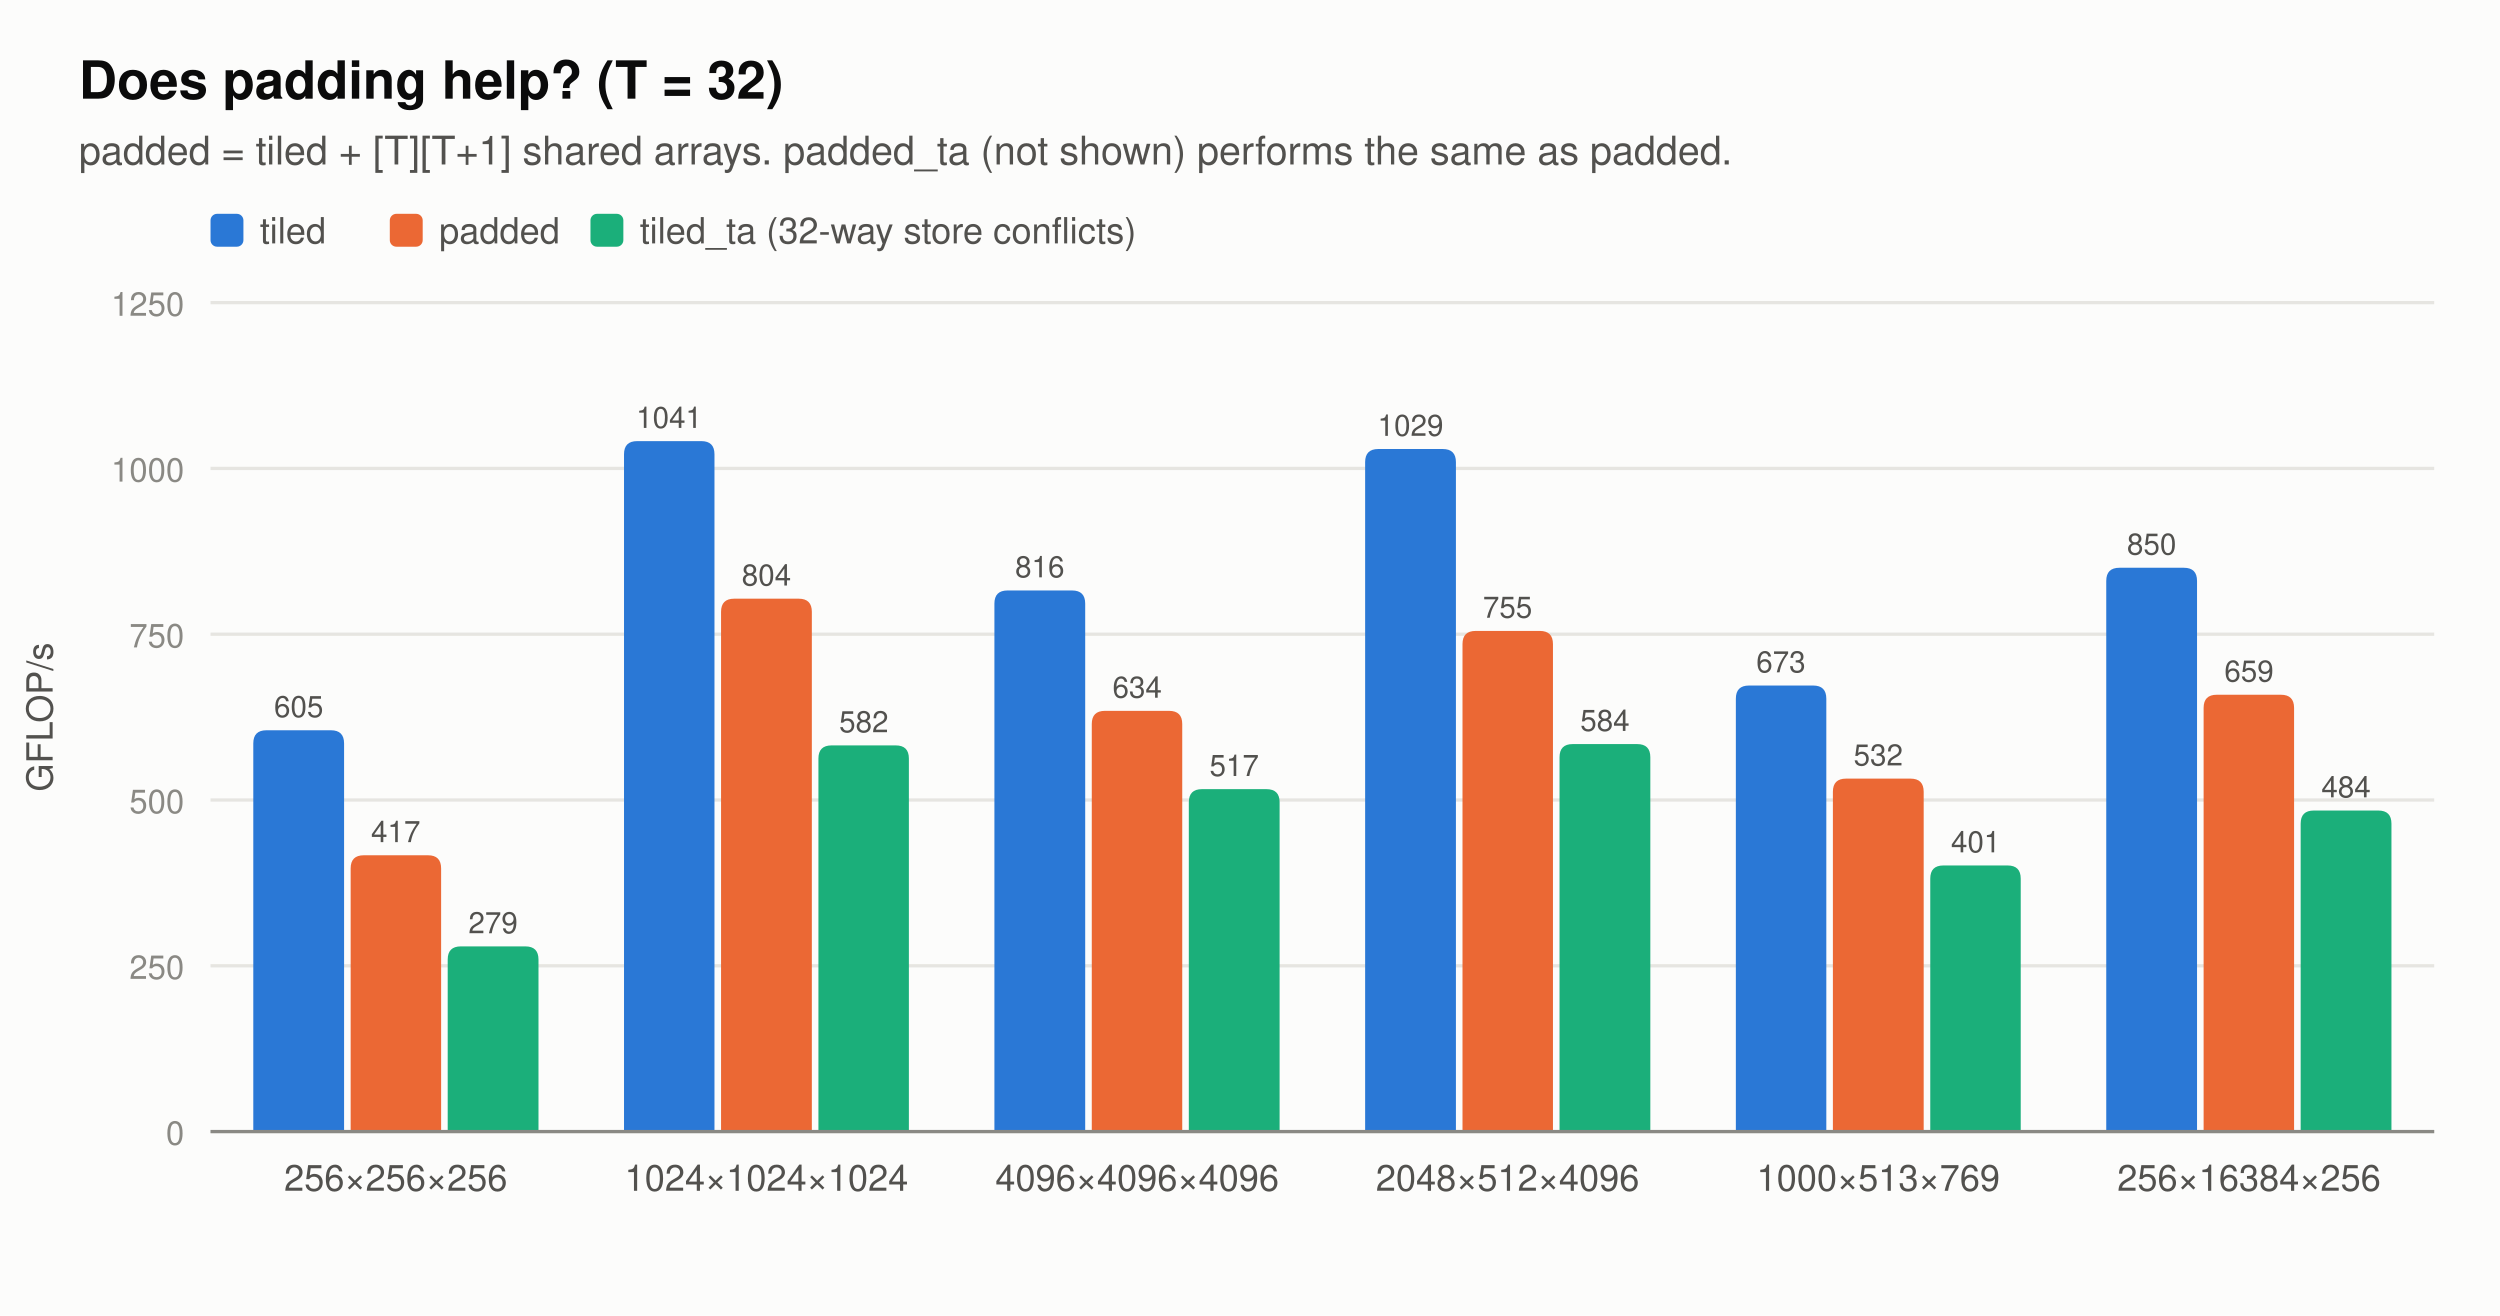
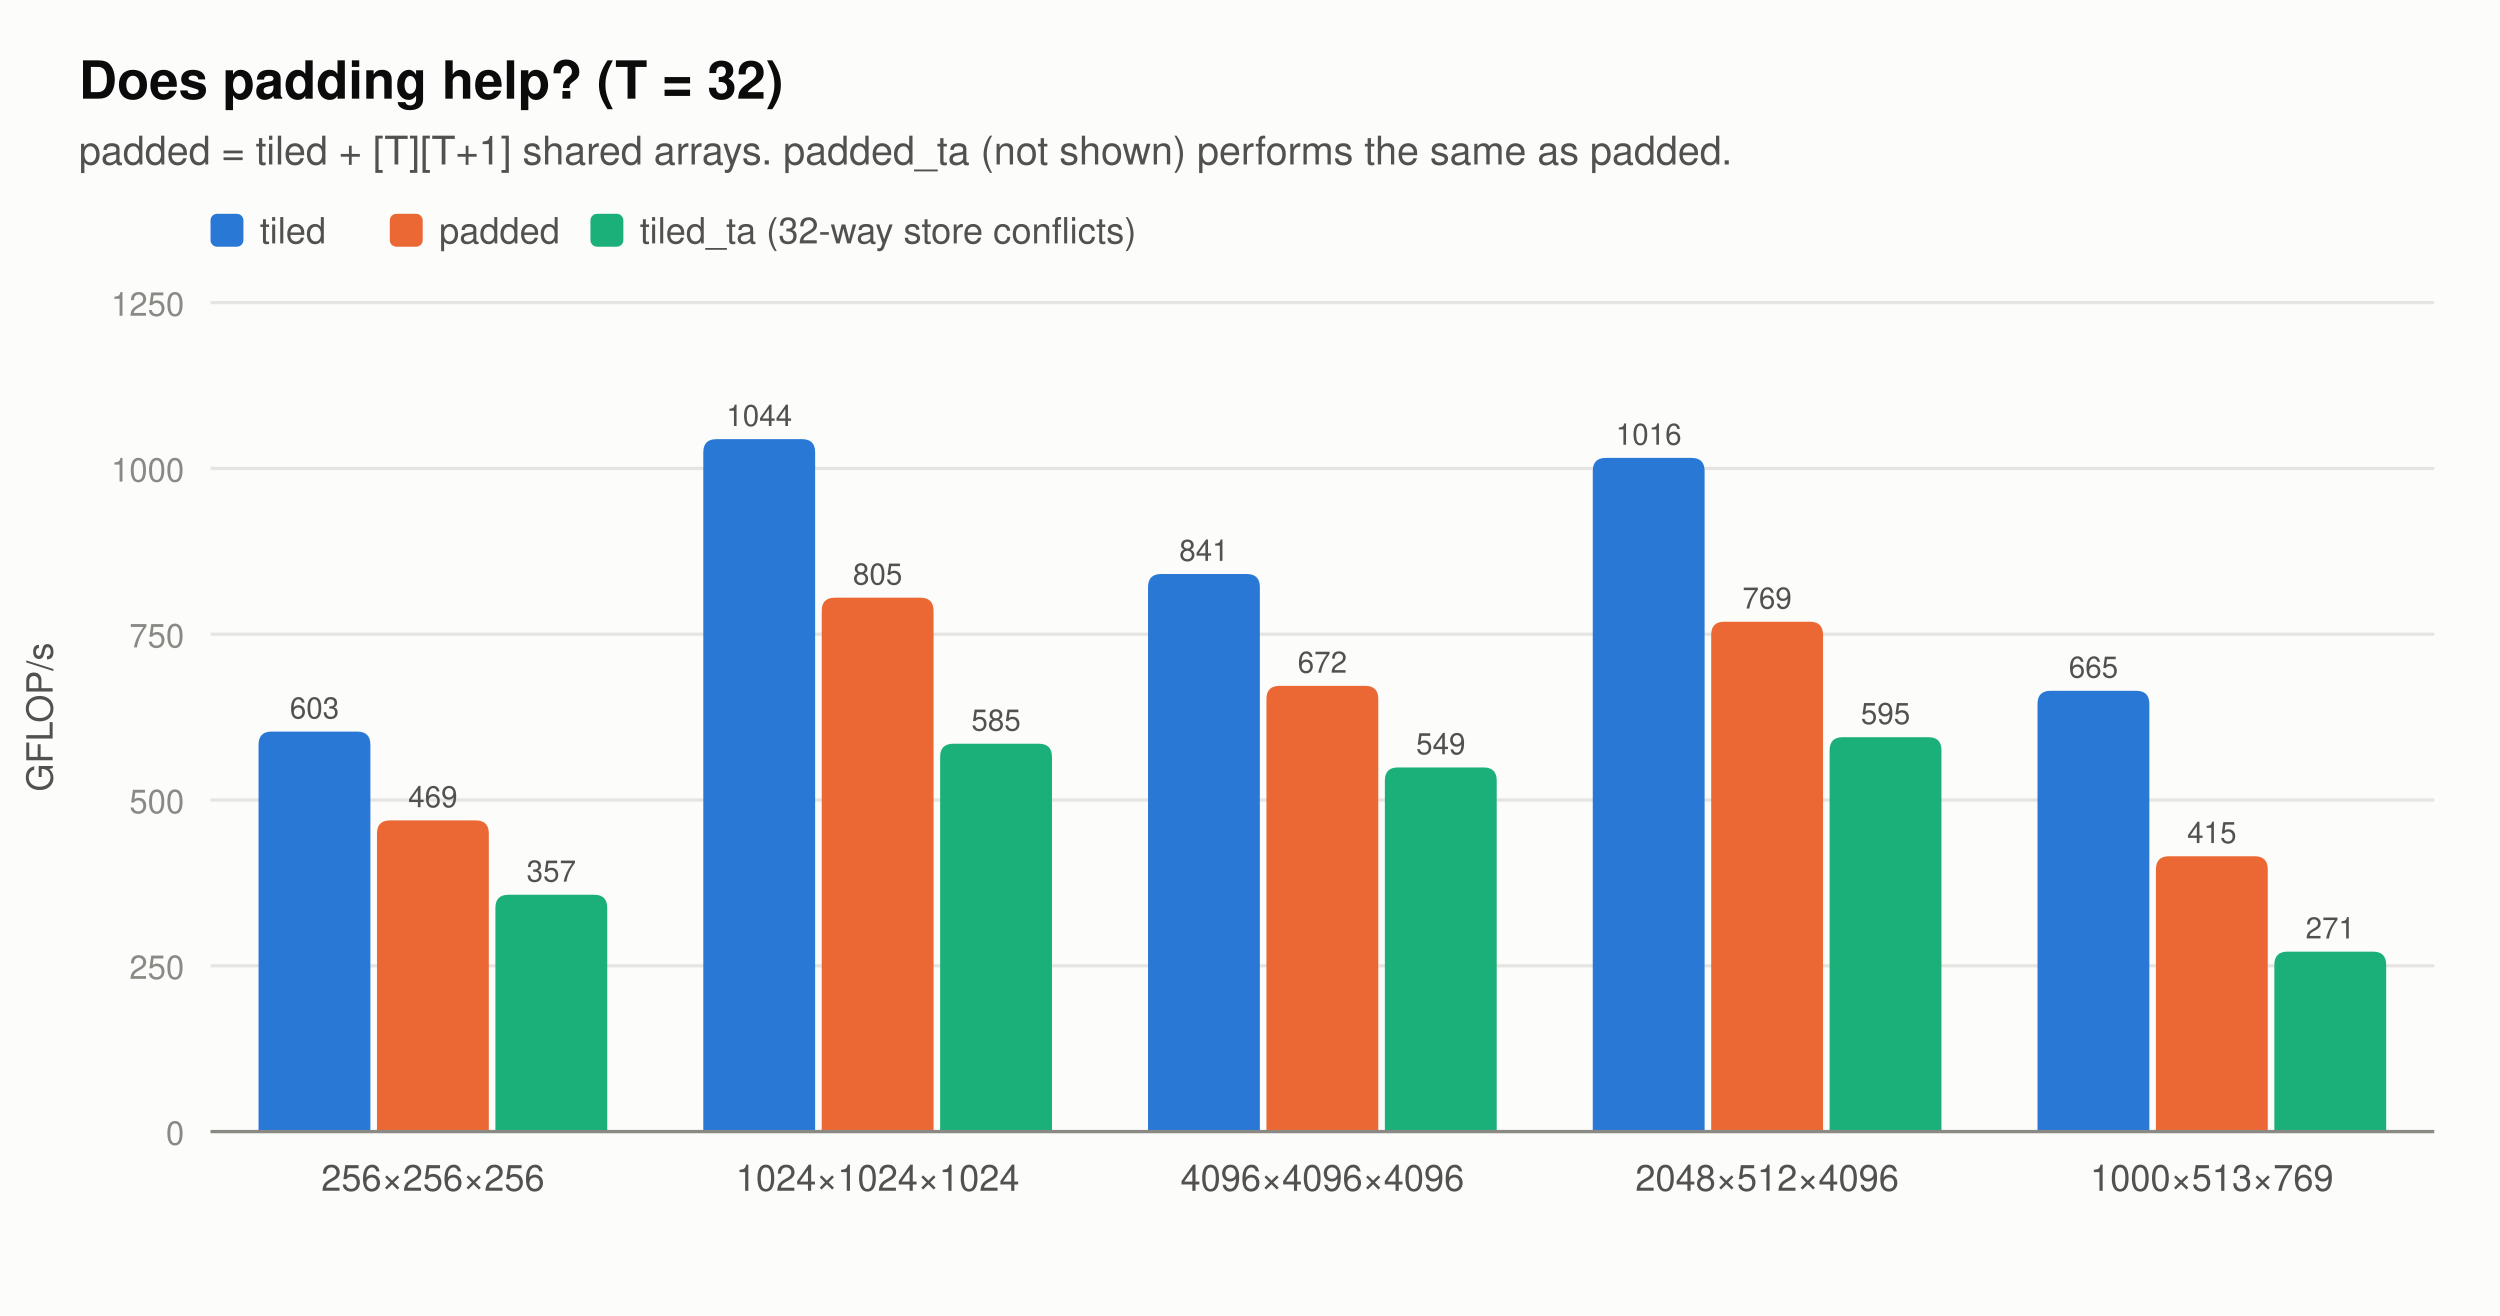
<svg xmlns="http://www.w3.org/2000/svg" width="760" height="400" viewBox="0 0 760 400">
  <rect width="100%" height="100%" fill="#fcfcfb" />
  <text x="24.0" y="30.0" font-family="Helvetica, Arial, sans-serif" font-size="16" fill="#0b0b0b" text-anchor="start" font-weight="600">Does padding help? (T = 32)</text>
  <text x="24.0" y="50.0" font-family="Helvetica, Arial, sans-serif" font-size="12" fill="#52514e" text-anchor="start" font-weight="400">padded = tiled + [T][T+1] shared arrays. padded_ta (not shown) performs the same as padded.</text>
  <rect x="64" y="65" width="10" height="10" rx="2" fill="#2a78d6" />
  <text x="79.0" y="74.0" font-family="Helvetica, Arial, sans-serif" font-size="11" fill="#52514e" text-anchor="start" font-weight="400">tiled</text>
  <rect x="118.5" y="65" width="10" height="10" rx="2" fill="#eb6834" />
  <text x="133.5" y="74.0" font-family="Helvetica, Arial, sans-serif" font-size="11" fill="#52514e" text-anchor="start" font-weight="400">padded</text>
  <rect x="179.5" y="65" width="10" height="10" rx="2" fill="#1baf7a" />
  <text x="194.5" y="74.0" font-family="Helvetica, Arial, sans-serif" font-size="11" fill="#52514e" text-anchor="start" font-weight="400">tiled_ta (32-way store conflicts)</text>
  <line x1="64" x2="740" y1="344.0" y2="344.0" stroke="#e6e5e1" stroke-width="1" />
  <text x="56.0" y="348.0" font-family="Helvetica, Arial, sans-serif" font-size="10" fill="#8a8984" text-anchor="end" font-weight="400">0</text>
  <line x1="64" x2="740" y1="293.6" y2="293.6" stroke="#e6e5e1" stroke-width="1" />
  <text x="56.0" y="297.6" font-family="Helvetica, Arial, sans-serif" font-size="10" fill="#8a8984" text-anchor="end" font-weight="400">250</text>
  <line x1="64" x2="740" y1="243.2" y2="243.2" stroke="#e6e5e1" stroke-width="1" />
  <text x="56.0" y="247.2" font-family="Helvetica, Arial, sans-serif" font-size="10" fill="#8a8984" text-anchor="end" font-weight="400">500</text>
  <line x1="64" x2="740" y1="192.8" y2="192.8" stroke="#e6e5e1" stroke-width="1" />
  <text x="56.0" y="196.8" font-family="Helvetica, Arial, sans-serif" font-size="10" fill="#8a8984" text-anchor="end" font-weight="400">750</text>
  <line x1="64" x2="740" y1="142.4" y2="142.4" stroke="#e6e5e1" stroke-width="1" />
  <text x="56.0" y="146.4" font-family="Helvetica, Arial, sans-serif" font-size="10" fill="#8a8984" text-anchor="end" font-weight="400">1000</text>
  <line x1="64" x2="740" y1="92.0" y2="92.0" stroke="#e6e5e1" stroke-width="1" />
  <text x="56.0" y="96.0" font-family="Helvetica, Arial, sans-serif" font-size="10" fill="#8a8984" text-anchor="end" font-weight="400">1250</text>
  <text x="16.0" y="218.0" font-family="Helvetica, Arial, sans-serif" font-size="11" fill="#52514e" text-anchor="middle" font-weight="400" transform="rotate(-90 16 218.0)">GFLOP/s</text>
-   <path d="M77.0,344.0 V226.0 Q77.0,222.0 81.0,222.0 H100.6 Q104.6,222.0 104.6,226.0 V344.0 Z" fill="#2a78d6" />
-   <text x="90.8" y="218.0" font-family="Helvetica, Arial, sans-serif" font-size="9" fill="#52514e" text-anchor="middle" font-weight="400">605</text>
-   <path d="M106.6,344.0 V264.0 Q106.6,260.0 110.6,260.0 H130.1 Q134.1,260.0 134.1,264.0 V344.0 Z" fill="#eb6834" />
-   <text x="120.3" y="256.0" font-family="Helvetica, Arial, sans-serif" font-size="9" fill="#52514e" text-anchor="middle" font-weight="400">417</text>
-   <path d="M136.1,344.0 V291.7 Q136.1,287.7 140.1,287.7 H159.7 Q163.7,287.7 163.7,291.7 V344.0 Z" fill="#1baf7a" />
-   <text x="149.9" y="283.7" font-family="Helvetica, Arial, sans-serif" font-size="9" fill="#52514e" text-anchor="middle" font-weight="400">279</text>
-   <text x="120.3" y="362.0" font-family="Helvetica, Arial, sans-serif" font-size="11" fill="#52514e" text-anchor="middle" font-weight="400">256×256×256</text>
-   <path d="M189.7,344.0 V138.1 Q189.7,134.1 193.7,134.1 H213.2 Q217.2,134.1 217.2,138.1 V344.0 Z" fill="#2a78d6" />
-   <text x="203.4" y="130.1" font-family="Helvetica, Arial, sans-serif" font-size="9" fill="#52514e" text-anchor="middle" font-weight="400">1041</text>
-   <path d="M219.2,344.0 V186.0 Q219.2,182.0 223.2,182.0 H242.8 Q246.8,182.0 246.8,186.0 V344.0 Z" fill="#eb6834" />
-   <text x="233.0" y="178.0" font-family="Helvetica, Arial, sans-serif" font-size="9" fill="#52514e" text-anchor="middle" font-weight="400">804</text>
-   <path d="M248.8,344.0 V230.6 Q248.8,226.6 252.8,226.6 H272.3 Q276.3,226.6 276.3,230.6 V344.0 Z" fill="#1baf7a" />
-   <text x="262.6" y="222.6" font-family="Helvetica, Arial, sans-serif" font-size="9" fill="#52514e" text-anchor="middle" font-weight="400">582</text>
-   <text x="233.0" y="362.0" font-family="Helvetica, Arial, sans-serif" font-size="11" fill="#52514e" text-anchor="middle" font-weight="400">1024×1024×1024</text>
-   <path d="M302.3,344.0 V183.5 Q302.3,179.5 306.3,179.5 H325.9 Q329.9,179.5 329.9,183.5 V344.0 Z" fill="#2a78d6" />
-   <text x="316.1" y="175.5" font-family="Helvetica, Arial, sans-serif" font-size="9" fill="#52514e" text-anchor="middle" font-weight="400">816</text>
-   <path d="M331.9,344.0 V220.1 Q331.9,216.1 335.9,216.1 H355.4 Q359.4,216.1 359.4,220.1 V344.0 Z" fill="#eb6834" />
-   <text x="345.7" y="212.1" font-family="Helvetica, Arial, sans-serif" font-size="9" fill="#52514e" text-anchor="middle" font-weight="400">634</text>
-   <path d="M361.4,344.0 V243.9 Q361.4,239.9 365.4,239.9 H385.0 Q389.0,239.9 389.0,243.9 V344.0 Z" fill="#1baf7a" />
-   <text x="375.2" y="235.9" font-family="Helvetica, Arial, sans-serif" font-size="9" fill="#52514e" text-anchor="middle" font-weight="400">517</text>
-   <text x="345.7" y="362.0" font-family="Helvetica, Arial, sans-serif" font-size="11" fill="#52514e" text-anchor="middle" font-weight="400">4096×4096×4096</text>
-   <path d="M415.0,344.0 V140.5 Q415.0,136.5 419.0,136.5 H438.6 Q442.6,136.5 442.6,140.5 V344.0 Z" fill="#2a78d6" />
-   <text x="428.8" y="132.5" font-family="Helvetica, Arial, sans-serif" font-size="9" fill="#52514e" text-anchor="middle" font-weight="400">1029</text>
-   <path d="M444.6,344.0 V195.8 Q444.6,191.8 448.6,191.8 H468.1 Q472.1,191.8 472.1,195.8 V344.0 Z" fill="#eb6834" />
-   <text x="458.3" y="187.8" font-family="Helvetica, Arial, sans-serif" font-size="9" fill="#52514e" text-anchor="middle" font-weight="400">755</text>
-   <path d="M474.1,344.0 V230.2 Q474.1,226.2 478.1,226.2 H497.7 Q501.7,226.2 501.7,230.2 V344.0 Z" fill="#1baf7a" />
-   <text x="487.9" y="222.2" font-family="Helvetica, Arial, sans-serif" font-size="9" fill="#52514e" text-anchor="middle" font-weight="400">584</text>
-   <text x="458.3" y="362.0" font-family="Helvetica, Arial, sans-serif" font-size="11" fill="#52514e" text-anchor="middle" font-weight="400">2048×512×4096</text>
-   <path d="M527.7,344.0 V212.4 Q527.7,208.4 531.7,208.4 H551.2 Q555.2,208.4 555.2,212.4 V344.0 Z" fill="#2a78d6" />
-   <text x="541.4" y="204.4" font-family="Helvetica, Arial, sans-serif" font-size="9" fill="#52514e" text-anchor="middle" font-weight="400">673</text>
-   <path d="M557.2,344.0 V240.7 Q557.2,236.7 561.2,236.7 H580.8 Q584.8,236.7 584.8,240.7 V344.0 Z" fill="#eb6834" />
-   <text x="571.0" y="232.7" font-family="Helvetica, Arial, sans-serif" font-size="9" fill="#52514e" text-anchor="middle" font-weight="400">532</text>
-   <path d="M586.8,344.0 V267.1 Q586.8,263.1 590.8,263.1 H610.3 Q614.3,263.1 614.3,267.1 V344.0 Z" fill="#1baf7a" />
-   <text x="600.6" y="259.1" font-family="Helvetica, Arial, sans-serif" font-size="9" fill="#52514e" text-anchor="middle" font-weight="400">401</text>
-   <text x="571.0" y="362.0" font-family="Helvetica, Arial, sans-serif" font-size="11" fill="#52514e" text-anchor="middle" font-weight="400">1000×513×769</text>
-   <path d="M640.3,344.0 V176.6 Q640.3,172.6 644.3,172.6 H663.9 Q667.9,172.6 667.9,176.6 V344.0 Z" fill="#2a78d6" />
-   <text x="654.1" y="168.6" font-family="Helvetica, Arial, sans-serif" font-size="9" fill="#52514e" text-anchor="middle" font-weight="400">850</text>
-   <path d="M669.9,344.0 V215.2 Q669.9,211.2 673.9,211.2 H693.4 Q697.4,211.2 697.4,215.2 V344.0 Z" fill="#eb6834" />
-   <text x="683.7" y="207.2" font-family="Helvetica, Arial, sans-serif" font-size="9" fill="#52514e" text-anchor="middle" font-weight="400">659</text>
-   <path d="M699.4,344.0 V250.4 Q699.4,246.4 703.4,246.4 H723.0 Q727.0,246.4 727.0,250.4 V344.0 Z" fill="#1baf7a" />
-   <text x="713.2" y="242.4" font-family="Helvetica, Arial, sans-serif" font-size="9" fill="#52514e" text-anchor="middle" font-weight="400">484</text>
-   <text x="683.7" y="362.0" font-family="Helvetica, Arial, sans-serif" font-size="11" fill="#52514e" text-anchor="middle" font-weight="400">256×16384×256</text>
+   <path d="M78.6,344.0 V226.4 Q78.6,222.4 82.6,222.4 H108.6 Q112.6,222.4 112.6,226.4 V344.0 Z" fill="#2a78d6" />
+   <text x="95.6" y="218.4" font-family="Helvetica, Arial, sans-serif" font-size="9" fill="#52514e" text-anchor="middle" font-weight="400">603</text>
+   <path d="M114.6,344.0 V253.4 Q114.6,249.4 118.6,249.4 H144.6 Q148.6,249.4 148.6,253.4 V344.0 Z" fill="#eb6834" />
+   <text x="131.6" y="245.4" font-family="Helvetica, Arial, sans-serif" font-size="9" fill="#52514e" text-anchor="middle" font-weight="400">469</text>
+   <path d="M150.6,344.0 V276.0 Q150.6,272.0 154.6,272.0 H180.6 Q184.6,272.0 184.6,276.0 V344.0 Z" fill="#1baf7a" />
+   <text x="167.6" y="268.0" font-family="Helvetica, Arial, sans-serif" font-size="9" fill="#52514e" text-anchor="middle" font-weight="400">357</text>
+   <text x="131.6" y="362.0" font-family="Helvetica, Arial, sans-serif" font-size="11" fill="#52514e" text-anchor="middle" font-weight="400">256×256×256</text>
+   <path d="M213.8,344.0 V137.5 Q213.8,133.5 217.8,133.5 H243.8 Q247.8,133.5 247.8,137.5 V344.0 Z" fill="#2a78d6" />
+   <text x="230.8" y="129.5" font-family="Helvetica, Arial, sans-serif" font-size="9" fill="#52514e" text-anchor="middle" font-weight="400">1044</text>
+   <path d="M249.8,344.0 V185.7 Q249.8,181.7 253.8,181.7 H279.8 Q283.8,181.7 283.8,185.7 V344.0 Z" fill="#eb6834" />
+   <text x="266.8" y="177.7" font-family="Helvetica, Arial, sans-serif" font-size="9" fill="#52514e" text-anchor="middle" font-weight="400">805</text>
+   <path d="M285.8,344.0 V230.1 Q285.8,226.1 289.8,226.1 H315.8 Q319.8,226.1 319.8,230.1 V344.0 Z" fill="#1baf7a" />
+   <text x="302.8" y="222.1" font-family="Helvetica, Arial, sans-serif" font-size="9" fill="#52514e" text-anchor="middle" font-weight="400">585</text>
+   <text x="266.8" y="362.0" font-family="Helvetica, Arial, sans-serif" font-size="11" fill="#52514e" text-anchor="middle" font-weight="400">1024×1024×1024</text>
+   <path d="M349.0,344.0 V178.5 Q349.0,174.5 353.0,174.5 H379.0 Q383.0,174.5 383.0,178.5 V344.0 Z" fill="#2a78d6" />
+   <text x="366.0" y="170.5" font-family="Helvetica, Arial, sans-serif" font-size="9" fill="#52514e" text-anchor="middle" font-weight="400">841</text>
+   <path d="M385.0,344.0 V212.5 Q385.0,208.5 389.0,208.5 H415.0 Q419.0,208.5 419.0,212.5 V344.0 Z" fill="#eb6834" />
+   <text x="402.0" y="204.5" font-family="Helvetica, Arial, sans-serif" font-size="9" fill="#52514e" text-anchor="middle" font-weight="400">672</text>
+   <path d="M421.0,344.0 V237.3 Q421.0,233.3 425.0,233.3 H451.0 Q455.0,233.3 455.0,237.3 V344.0 Z" fill="#1baf7a" />
+   <text x="438.0" y="229.3" font-family="Helvetica, Arial, sans-serif" font-size="9" fill="#52514e" text-anchor="middle" font-weight="400">549</text>
+   <text x="402.0" y="362.0" font-family="Helvetica, Arial, sans-serif" font-size="11" fill="#52514e" text-anchor="middle" font-weight="400">4096×4096×4096</text>
+   <path d="M484.2,344.0 V143.2 Q484.2,139.2 488.2,139.2 H514.2 Q518.2,139.2 518.2,143.2 V344.0 Z" fill="#2a78d6" />
+   <text x="501.2" y="135.2" font-family="Helvetica, Arial, sans-serif" font-size="9" fill="#52514e" text-anchor="middle" font-weight="400">1016</text>
+   <path d="M520.2,344.0 V193.0 Q520.2,189.0 524.2,189.0 H550.2 Q554.2,189.0 554.2,193.0 V344.0 Z" fill="#eb6834" />
+   <text x="537.2" y="185.0" font-family="Helvetica, Arial, sans-serif" font-size="9" fill="#52514e" text-anchor="middle" font-weight="400">769</text>
+   <path d="M556.2,344.0 V228.1 Q556.2,224.1 560.2,224.1 H586.2 Q590.2,224.1 590.2,228.1 V344.0 Z" fill="#1baf7a" />
+   <text x="573.2" y="220.1" font-family="Helvetica, Arial, sans-serif" font-size="9" fill="#52514e" text-anchor="middle" font-weight="400">595</text>
+   <text x="537.2" y="362.0" font-family="Helvetica, Arial, sans-serif" font-size="11" fill="#52514e" text-anchor="middle" font-weight="400">2048×512×4096</text>
+   <path d="M619.4,344.0 V214.0 Q619.4,210.0 623.4,210.0 H649.4 Q653.4,210.0 653.4,214.0 V344.0 Z" fill="#2a78d6" />
+   <text x="636.4" y="206.0" font-family="Helvetica, Arial, sans-serif" font-size="9" fill="#52514e" text-anchor="middle" font-weight="400">665</text>
+   <path d="M655.4,344.0 V264.3 Q655.4,260.3 659.4,260.3 H685.4 Q689.4,260.3 689.4,264.3 V344.0 Z" fill="#eb6834" />
+   <text x="672.4" y="256.3" font-family="Helvetica, Arial, sans-serif" font-size="9" fill="#52514e" text-anchor="middle" font-weight="400">415</text>
+   <path d="M691.4,344.0 V293.3 Q691.4,289.3 695.4,289.3 H721.4 Q725.4,289.3 725.4,293.3 V344.0 Z" fill="#1baf7a" />
+   <text x="708.4" y="285.3" font-family="Helvetica, Arial, sans-serif" font-size="9" fill="#52514e" text-anchor="middle" font-weight="400">271</text>
+   <text x="672.4" y="362.0" font-family="Helvetica, Arial, sans-serif" font-size="11" fill="#52514e" text-anchor="middle" font-weight="400">1000×513×769</text>
  <line x1="64" x2="740" y1="344.0" y2="344.0" stroke="#8a8984" stroke-width="1" />
</svg>
